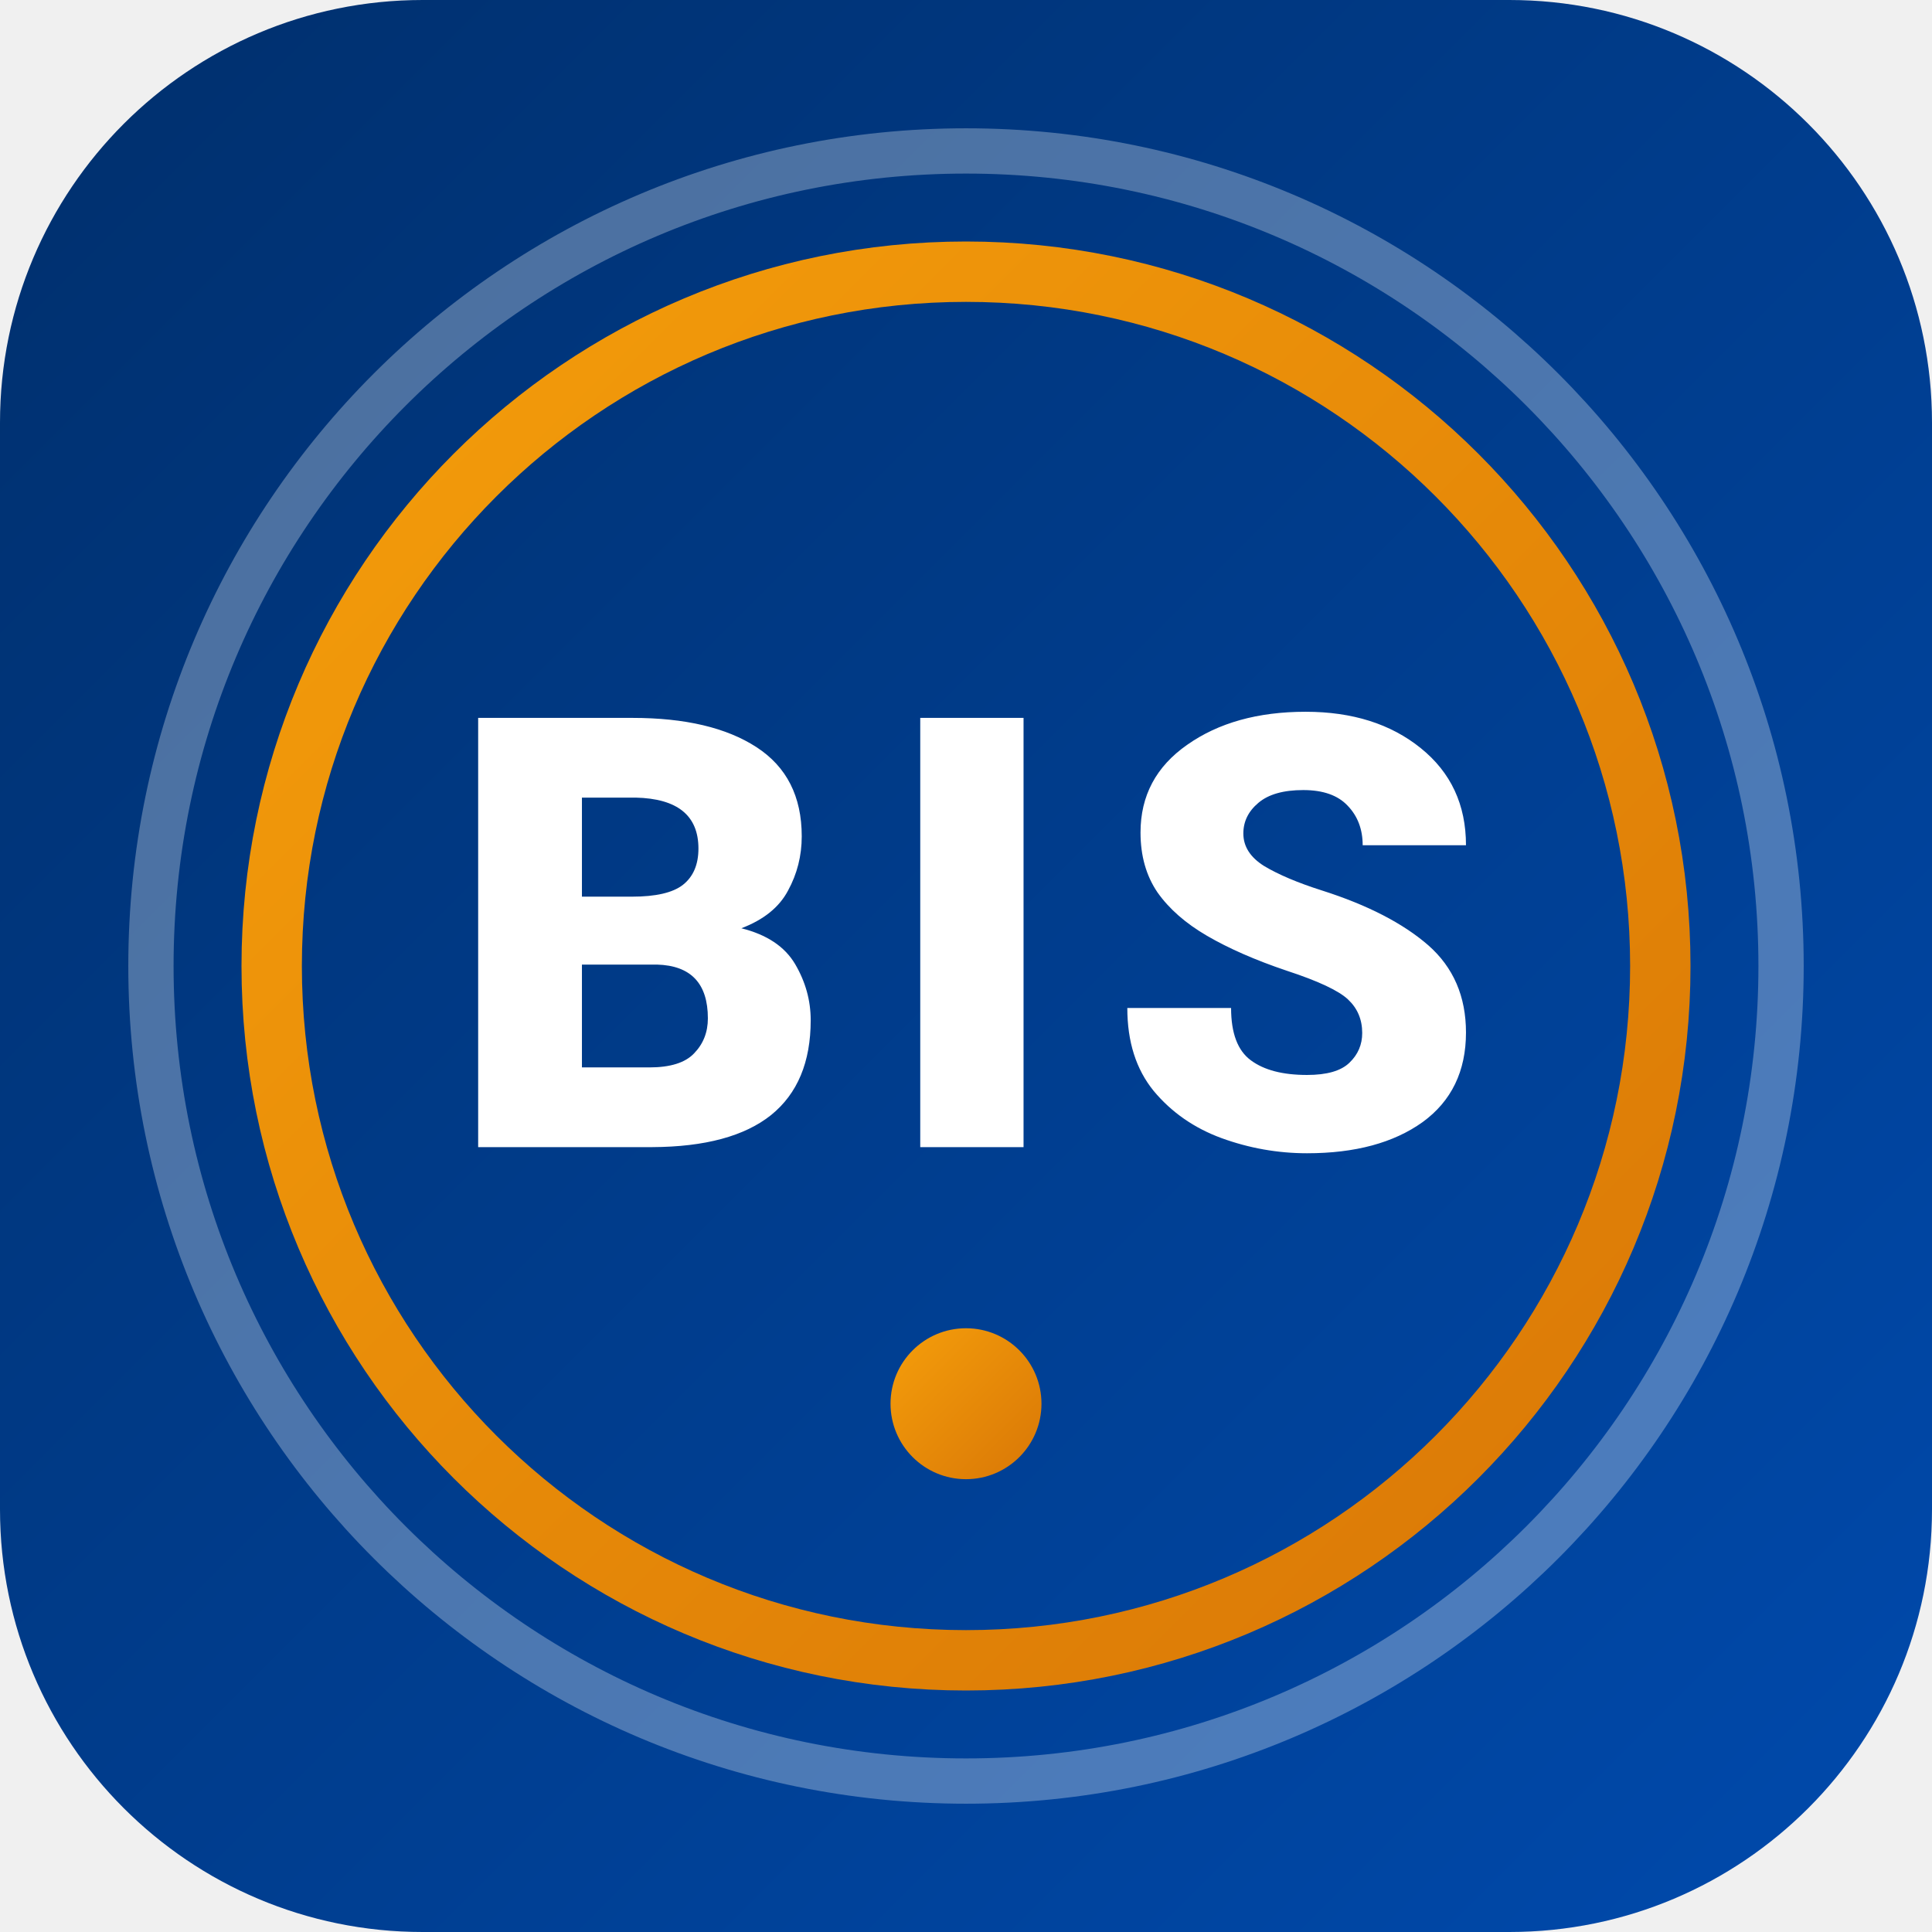
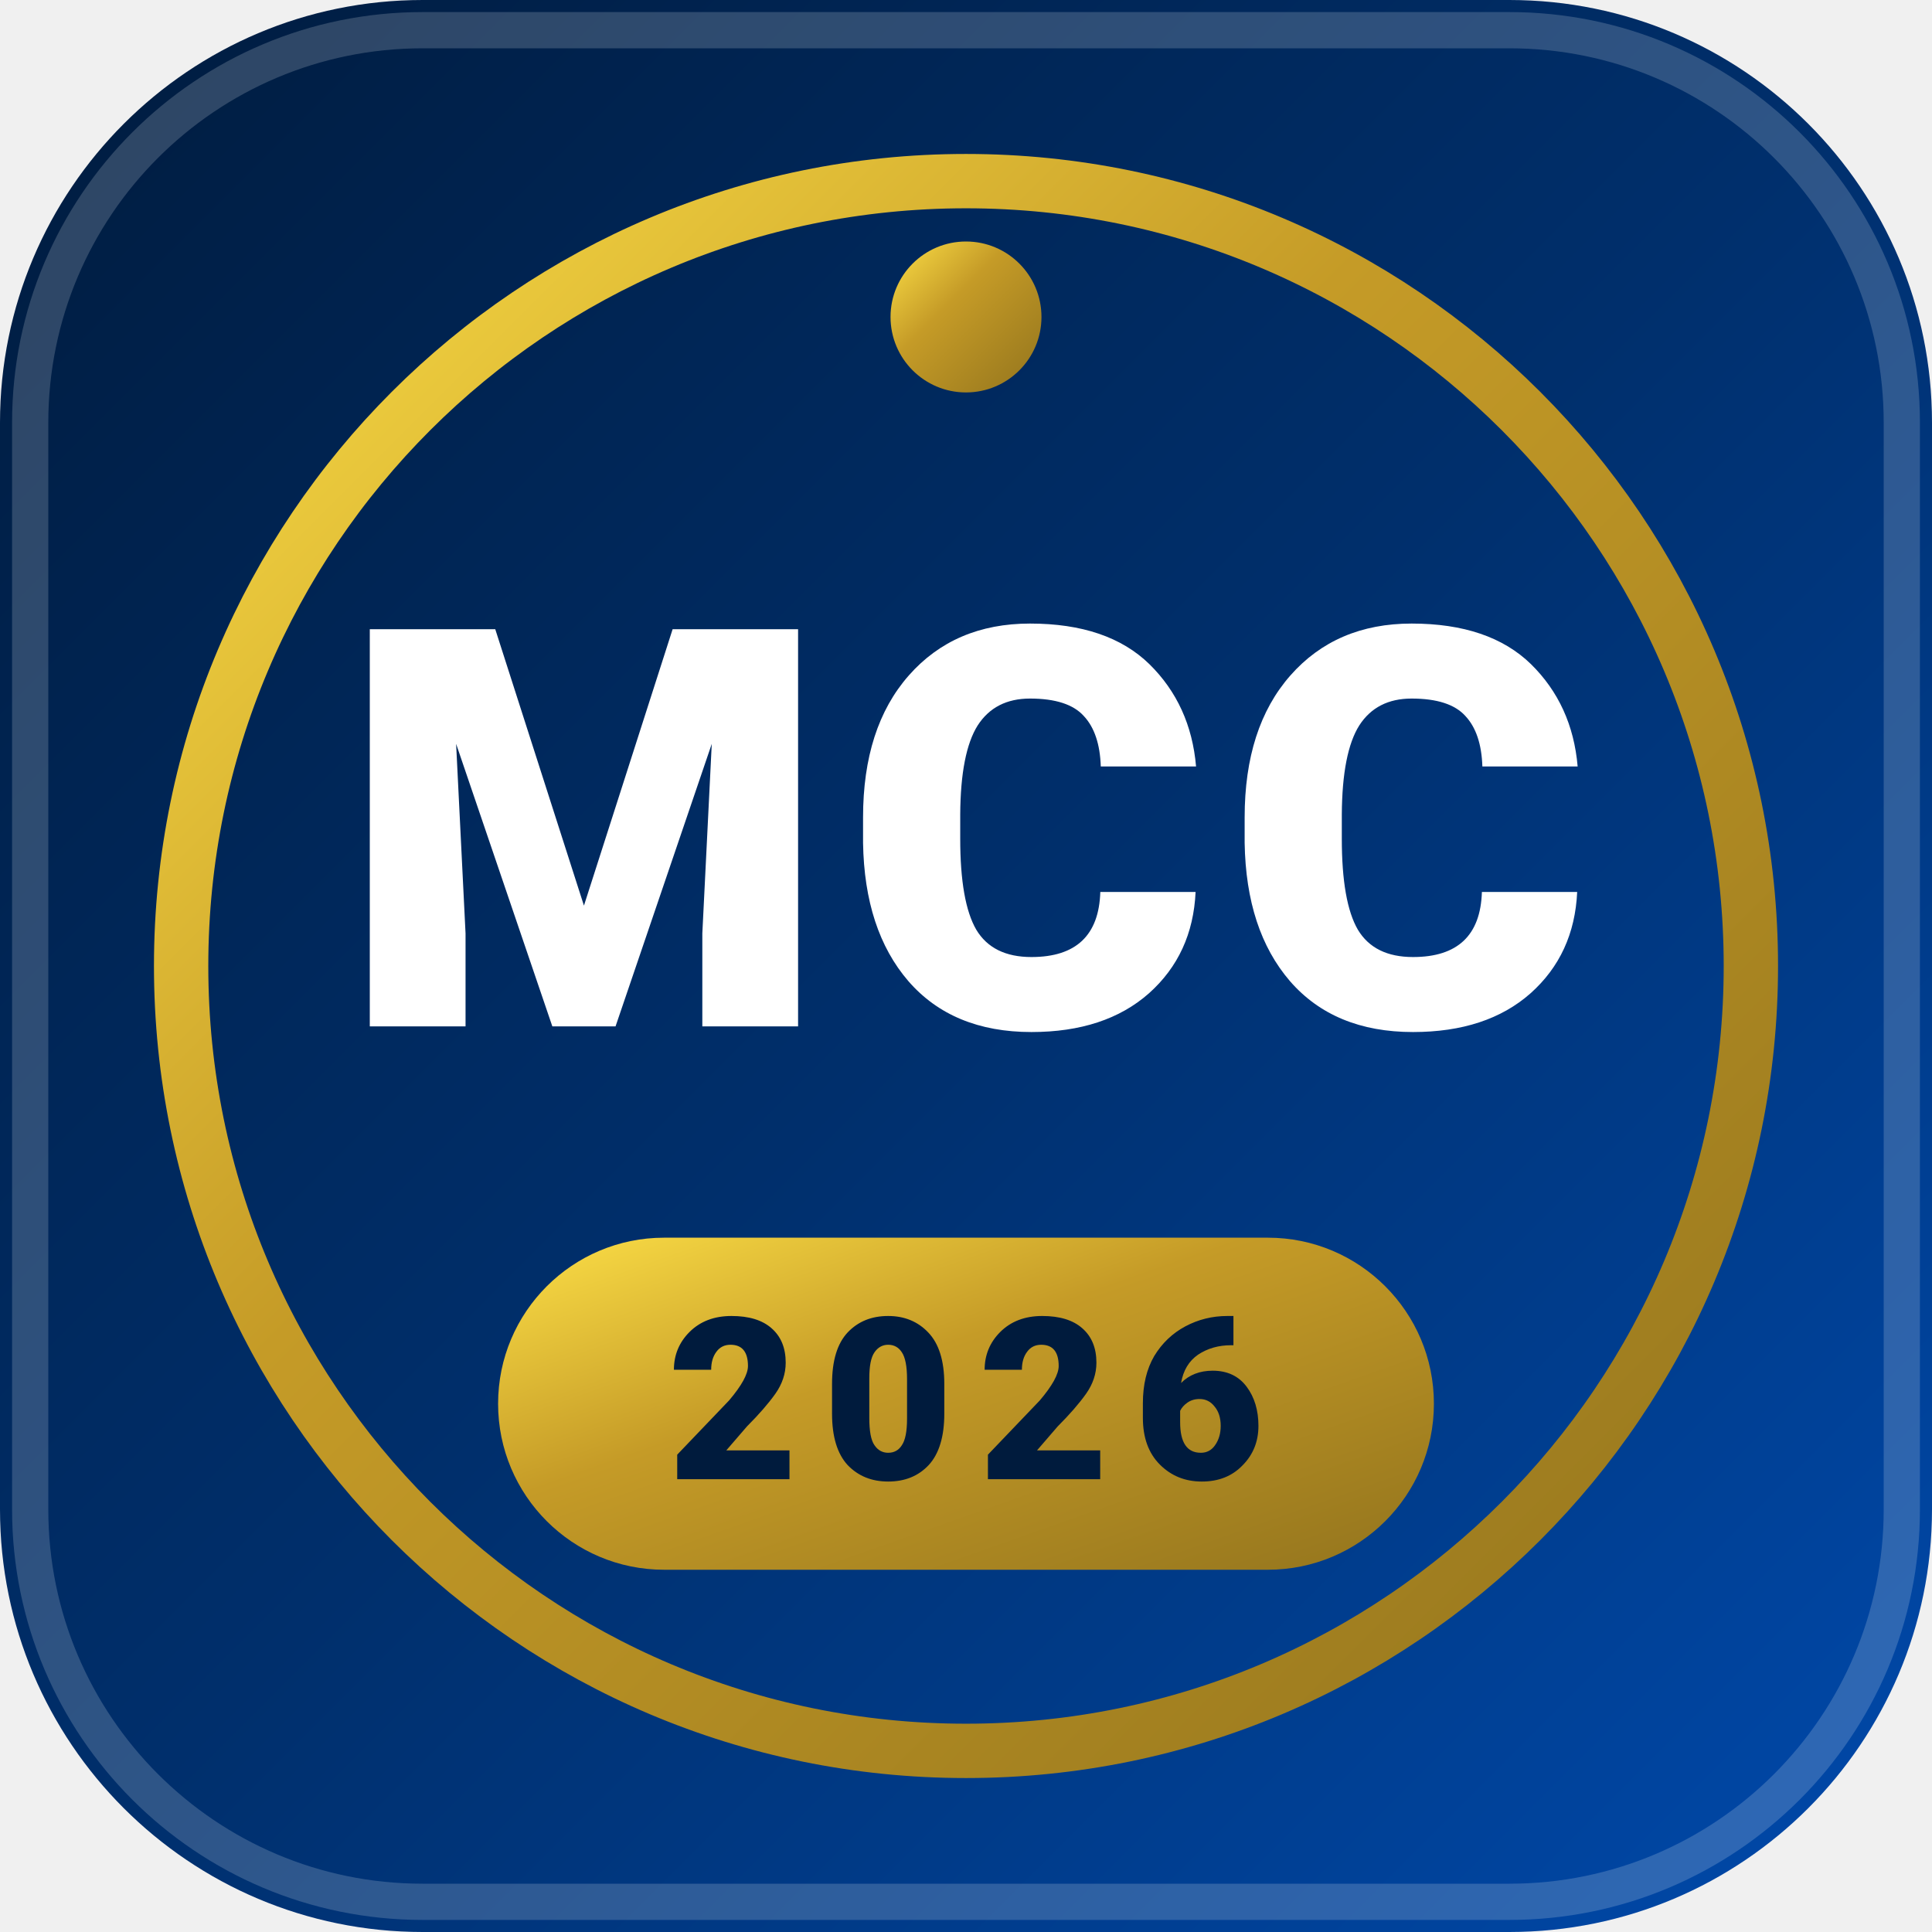
<svg xmlns="http://www.w3.org/2000/svg" viewBox="0 0 64 64" width="64" height="64">
  <defs>
-     <linearGradient id="bisBg" x1="0%" y1="0%" x2="100%" y2="100%">
-       <stop offset="0%" stop-color="#002F6C" />
+     <linearGradient id="mccBg" x1="0%" y1="0%" x2="100%" y2="100%">
+       <stop offset="0%" stop-color="#001B3D" />
+       <stop offset="50%" stop-color="#002F6C" />
      <stop offset="100%" stop-color="#004AAD" />
    </linearGradient>
-     <linearGradient id="goldAccent" x1="0%" y1="0%" x2="100%" y2="100%">
-       <stop offset="0%" stop-color="#F59E0B" />
-       <stop offset="100%" stop-color="#D97706" />
+     <linearGradient id="goldGrad" x1="0%" y1="0%" x2="100%" y2="100%">
+       <stop offset="0%" stop-color="#FDE047" />
+       <stop offset="40%" stop-color="#C59B27" />
+       <stop offset="100%" stop-color="#93741D" />
    </linearGradient>
  </defs>
-   <rect width="64" height="64" rx="14" fill="url(#bisBg)" />
-   <circle cx="32" cy="32" r="27" fill="none" stroke="#FFFFFF" stroke-width="1.5" stroke-opacity="0.3" />
-   <circle cx="32" cy="32" r="23" fill="none" stroke="url(#goldAccent)" stroke-width="2" />
-   <text x="32" y="38" font-family="system-ui, -apple-system, 'Segoe UI', Roboto, 'Helvetica Neue', sans-serif" font-size="20" font-weight="900" fill="#FFFFFF" text-anchor="middle" letter-spacing="1.5">
-     BIS
+   <rect width="64" height="64" rx="14" fill="url(#mccBg)" />
+   <rect x="1" y="1" width="62" height="62" rx="13" fill="none" stroke="#FFFFFF" stroke-width="1.2" stroke-opacity="0.18" />
+   <circle cx="32" cy="32" r="26" fill="none" stroke="url(#goldGrad)" stroke-width="1.8" />
+   <circle cx="32" cy="10.5" r="2.5" fill="url(#goldGrad)" />
+   <text x="32" y="34" font-family="system-ui, -apple-system, 'Segoe UI', Roboto, 'Outfit', sans-serif" font-size="18.5" font-weight="900" fill="#FFFFFF" text-anchor="middle" letter-spacing="0.5">
+     MCC
  </text>
-   <circle cx="32" cy="46.5" r="2.5" fill="url(#goldAccent)" />
+   <rect x="16.5" y="41" width="31" height="11" rx="5.5" fill="url(#goldGrad)" />
+   <text x="32" y="49" font-family="system-ui, -apple-system, 'Segoe UI', Roboto, 'Outfit', sans-serif" font-size="7.5" font-weight="900" fill="#001B3D" text-anchor="middle" letter-spacing="0.8">
+     2026
+   </text>
</svg>
